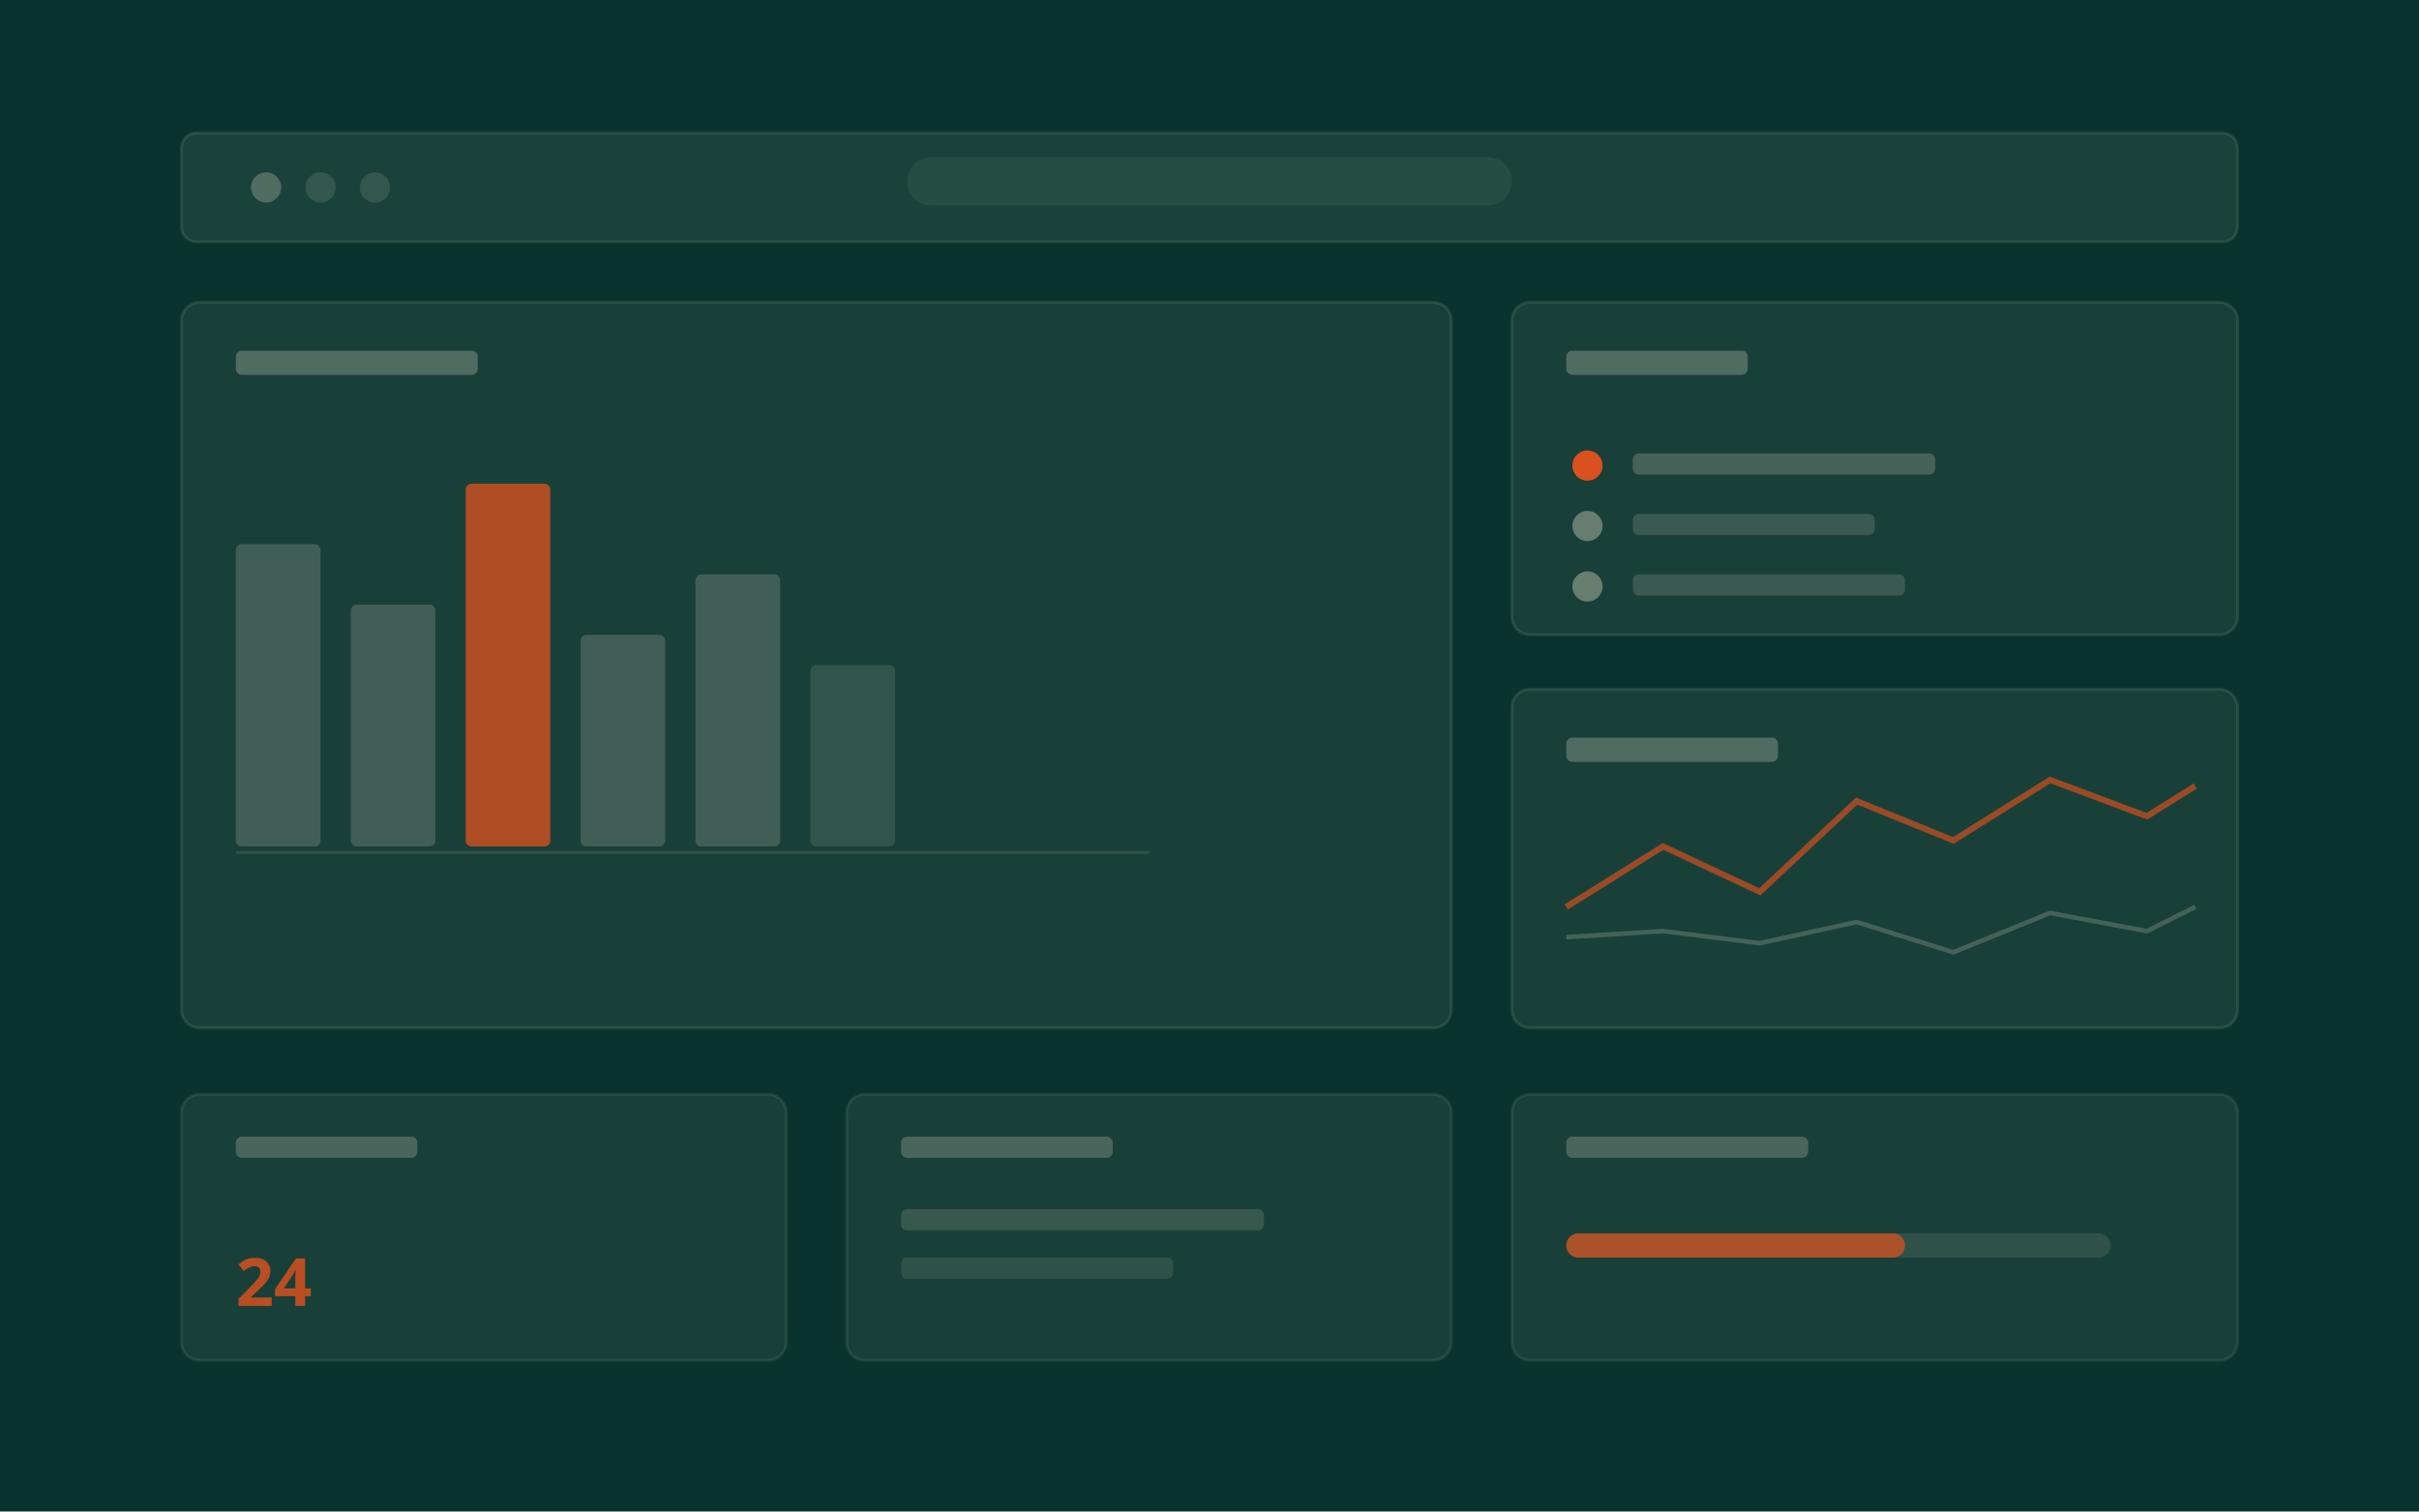
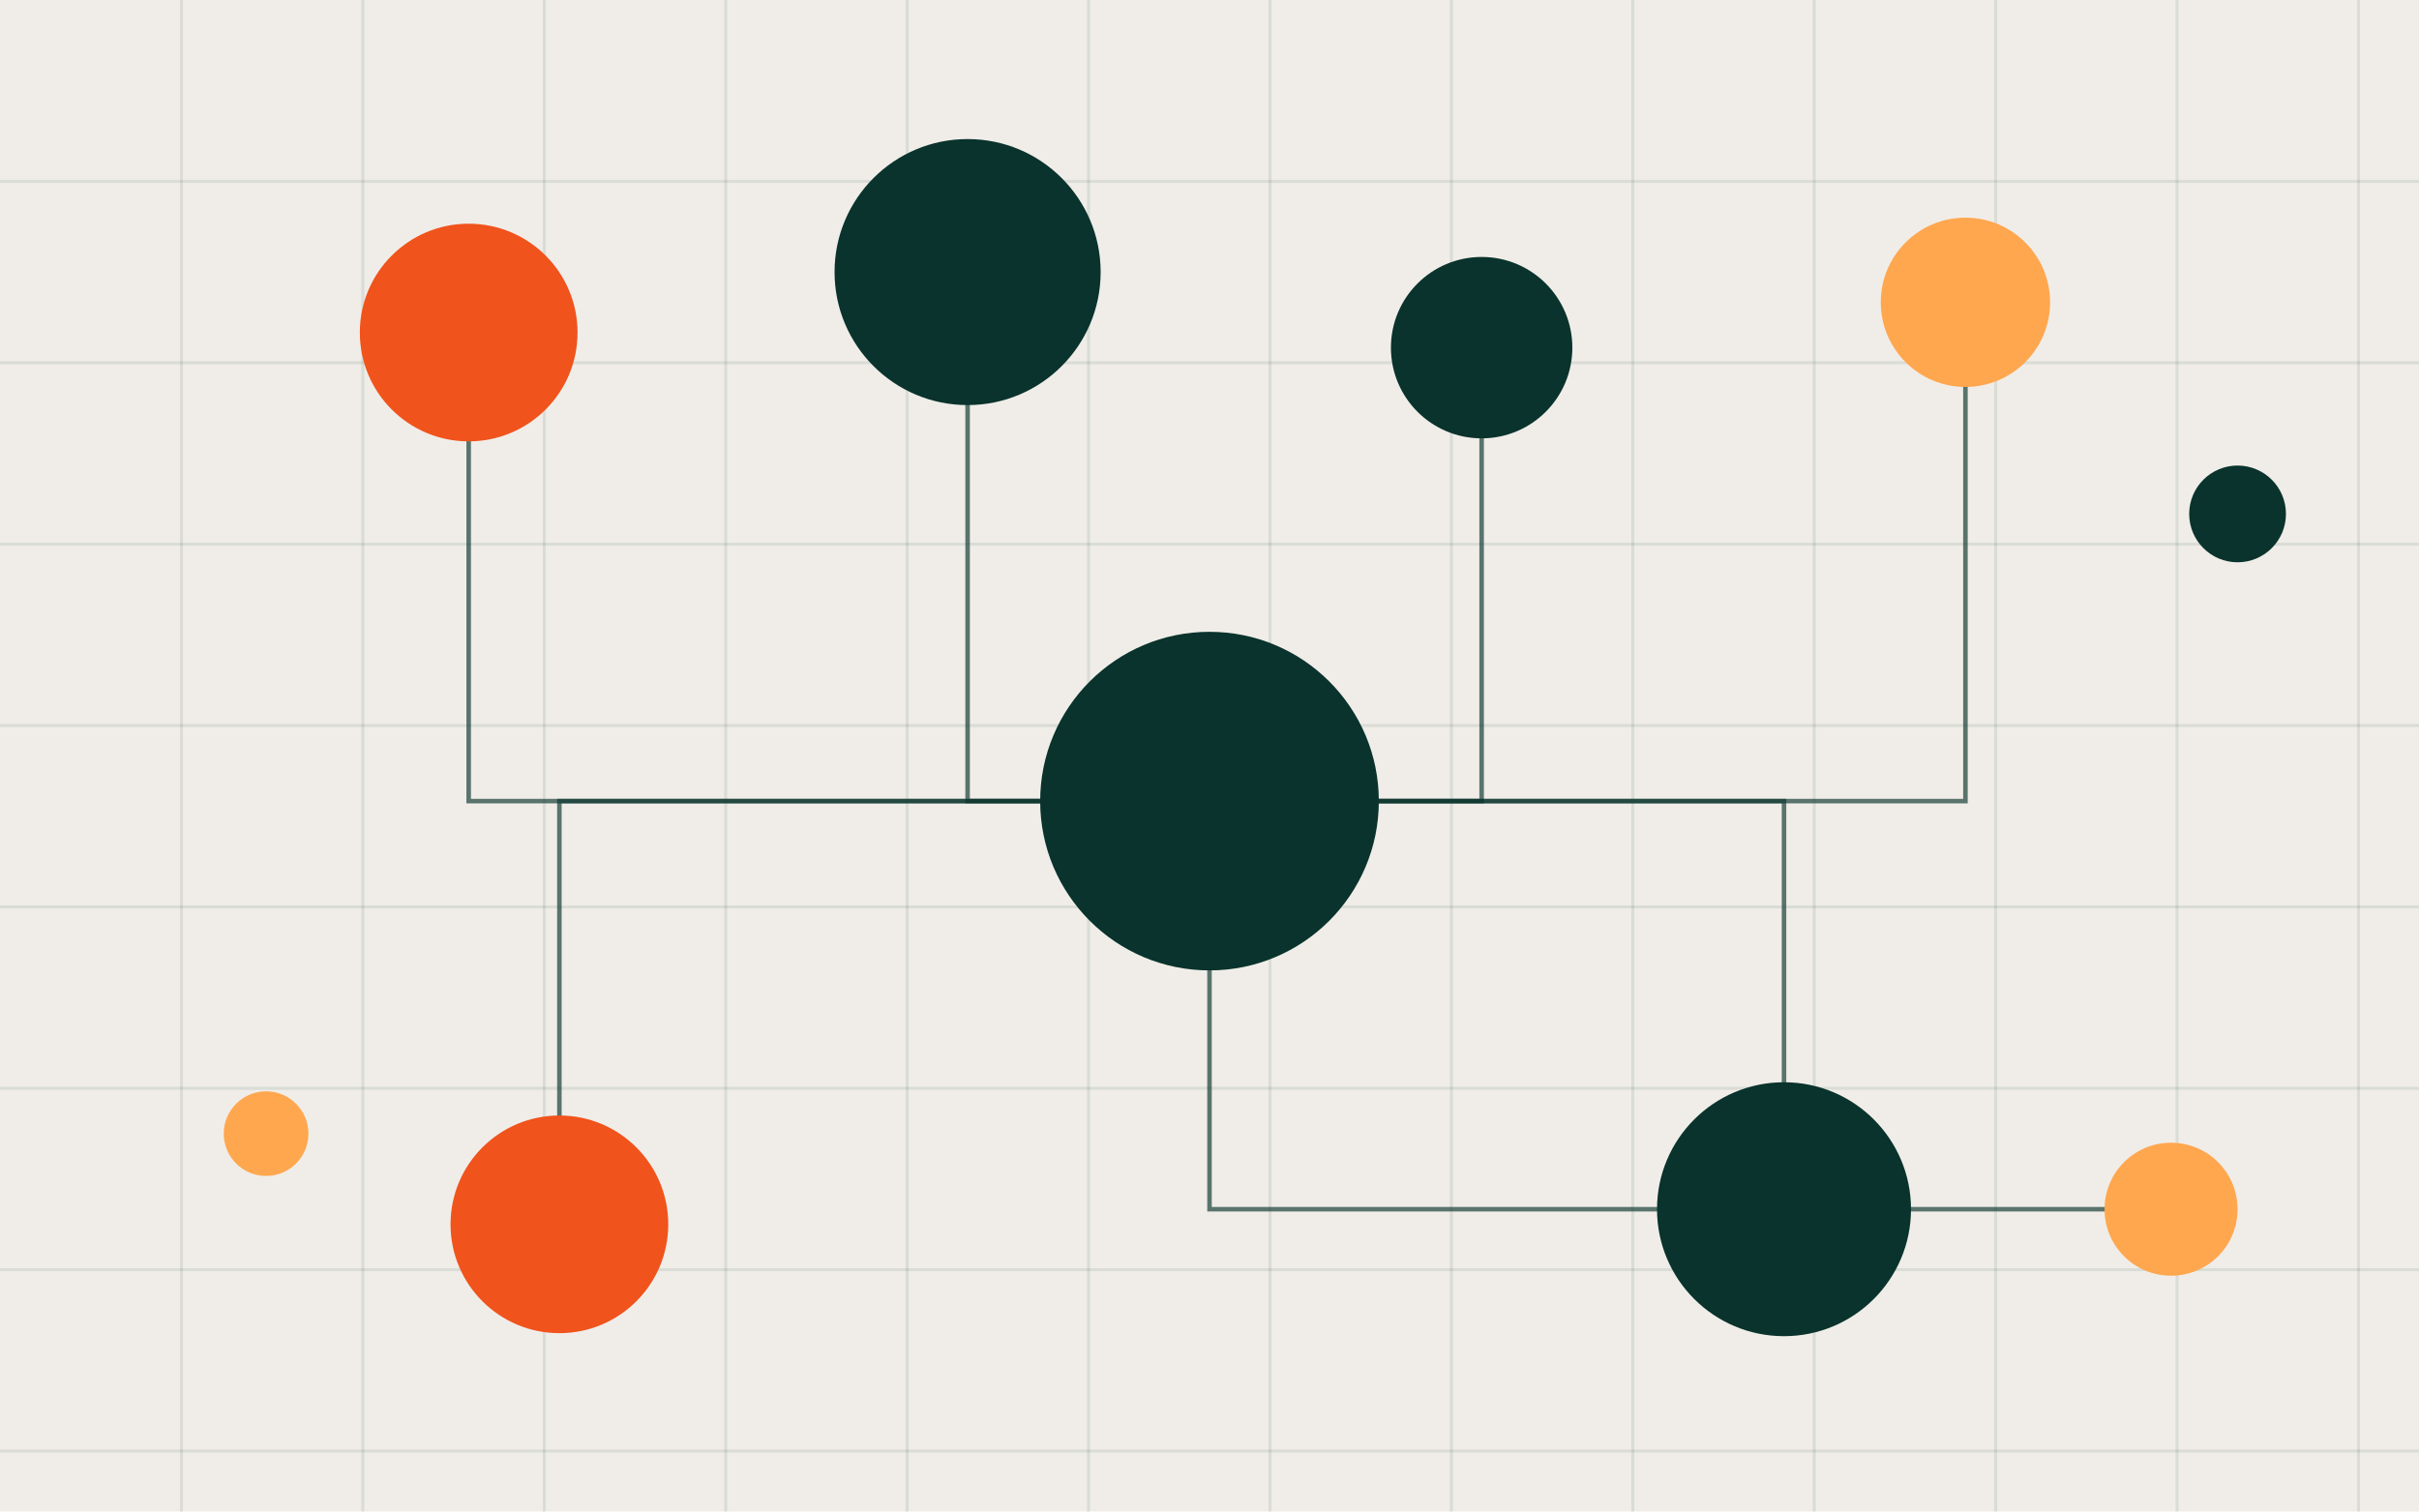
<svg xmlns="http://www.w3.org/2000/svg" viewBox="0 0 800 500">
-   <rect width="800" height="500" fill="#09332C" />
-   <rect x="60" y="44" width="680" height="36" rx="5" fill="#F7EDDA" fill-opacity="0.08" stroke="#F7EDDA" stroke-opacity="0.10" stroke-width="1" />
-   <circle cx="88" cy="62" r="5" fill="#F7EDDA" fill-opacity="0.25" />
-   <circle cx="106" cy="62" r="5" fill="#F7EDDA" fill-opacity="0.12" />
-   <circle cx="124" cy="62" r="5" fill="#F7EDDA" fill-opacity="0.12" />
-   <rect x="300" y="52" width="200" height="16" rx="8" fill="#F7EDDA" fill-opacity="0.06" />
-   <rect x="60" y="100" width="420" height="240" rx="6" fill="#F7EDDA" fill-opacity="0.07" stroke="#F7EDDA" stroke-opacity="0.10" stroke-width="1" />
-   <rect x="78" y="116" width="80" height="8" rx="2" fill="#F7EDDA" fill-opacity="0.25" />
-   <rect x="78" y="180" width="28" height="100" rx="2" fill="#F7EDDA" fill-opacity="0.18" />
-   <rect x="116" y="200" width="28" height="80" rx="2" fill="#F7EDDA" fill-opacity="0.18" />
-   <rect x="154" y="160" width="28" height="120" rx="2" fill="#F0531C" fill-opacity="0.70" />
-   <rect x="192" y="210" width="28" height="70" rx="2" fill="#F7EDDA" fill-opacity="0.18" />
-   <rect x="230" y="190" width="28" height="90" rx="2" fill="#F7EDDA" fill-opacity="0.18" />
-   <rect x="268" y="220" width="28" height="60" rx="2" fill="#F7EDDA" fill-opacity="0.12" />
-   <line x1="78" y1="282" x2="380" y2="282" stroke="#F7EDDA" stroke-opacity="0.10" stroke-width="1" />
-   <rect x="500" y="100" width="240" height="110" rx="6" fill="#F7EDDA" fill-opacity="0.07" stroke="#F7EDDA" stroke-opacity="0.10" stroke-width="1" />
-   <rect x="518" y="116" width="60" height="8" rx="2" fill="#F7EDDA" fill-opacity="0.25" />
-   <circle cx="525" cy="154" r="5" fill="#F0531C" fill-opacity="0.90" />
-   <rect x="540" y="150" width="100" height="7" rx="2" fill="#F7EDDA" fill-opacity="0.20" />
-   <circle cx="525" cy="174" r="5" fill="#F7EDDA" fill-opacity="0.35" />
-   <rect x="540" y="170" width="80" height="7" rx="2" fill="#F7EDDA" fill-opacity="0.15" />
-   <circle cx="525" cy="194" r="5" fill="#F7EDDA" fill-opacity="0.35" />
-   <rect x="540" y="190" width="90" height="7" rx="2" fill="#F7EDDA" fill-opacity="0.15" />
-   <rect x="500" y="228" width="240" height="112" rx="6" fill="#F7EDDA" fill-opacity="0.07" stroke="#F7EDDA" stroke-opacity="0.10" stroke-width="1" />
-   <rect x="518" y="244" width="70" height="8" rx="2" fill="#F7EDDA" fill-opacity="0.25" />
-   <polyline points="518,300 550,280 582,295 614,265 646,278 678,258 710,270 726,260" fill="none" stroke="#F0531C" stroke-opacity="0.60" stroke-width="2" />
-   <polyline points="518,310 550,308 582,312 614,305 646,315 678,302 710,308 726,300" fill="none" stroke="#F7EDDA" stroke-opacity="0.20" stroke-width="1.5" />
-   <rect x="60" y="362" width="200" height="88" rx="6" fill="#F7EDDA" fill-opacity="0.07" stroke="#F7EDDA" stroke-opacity="0.08" stroke-width="1" />
-   <rect x="78" y="376" width="60" height="7" rx="2" fill="#F7EDDA" fill-opacity="0.22" />
-   <text x="78" y="432" fill="#F0531C" fill-opacity="0.75" font-size="22" font-family="ui-sans-serif,system-ui,sans-serif" font-weight="700">24</text>
-   <rect x="280" y="362" width="200" height="88" rx="6" fill="#F7EDDA" fill-opacity="0.07" stroke="#F7EDDA" stroke-opacity="0.08" stroke-width="1" />
-   <rect x="298" y="376" width="70" height="7" rx="2" fill="#F7EDDA" fill-opacity="0.22" />
-   <rect x="298" y="400" width="120" height="7" rx="2" fill="#F7EDDA" fill-opacity="0.14" />
-   <rect x="298" y="416" width="90" height="7" rx="2" fill="#F7EDDA" fill-opacity="0.10" />
-   <rect x="500" y="362" width="240" height="88" rx="6" fill="#F7EDDA" fill-opacity="0.07" stroke="#F7EDDA" stroke-opacity="0.08" stroke-width="1" />
-   <rect x="518" y="376" width="80" height="7" rx="2" fill="#F7EDDA" fill-opacity="0.22" />
-   <rect x="518" y="408" width="180" height="8" rx="4" fill="#F7EDDA" fill-opacity="0.10" />
-   <rect x="518" y="408" width="112" height="8" rx="4" fill="#F0531C" fill-opacity="0.65" />
+   <rect width="800" height="500" fill="#F0EDE8" />
+   <line x1="0" y1="60" x2="800" y2="60" stroke="#09332C" stroke-opacity="0.09" stroke-width="1" />
+   <line x1="0" y1="120" x2="800" y2="120" stroke="#09332C" stroke-opacity="0.09" stroke-width="1" />
+   <line x1="0" y1="180" x2="800" y2="180" stroke="#09332C" stroke-opacity="0.09" stroke-width="1" />
+   <line x1="0" y1="240" x2="800" y2="240" stroke="#09332C" stroke-opacity="0.09" stroke-width="1" />
+   <line x1="0" y1="300" x2="800" y2="300" stroke="#09332C" stroke-opacity="0.09" stroke-width="1" />
+   <line x1="0" y1="360" x2="800" y2="360" stroke="#09332C" stroke-opacity="0.09" stroke-width="1" />
+   <line x1="0" y1="420" x2="800" y2="420" stroke="#09332C" stroke-opacity="0.09" stroke-width="1" />
+   <line x1="0" y1="480" x2="800" y2="480" stroke="#09332C" stroke-opacity="0.09" stroke-width="1" />
+   <line x1="60" y1="0" x2="60" y2="500" stroke="#09332C" stroke-opacity="0.09" stroke-width="1" />
+   <line x1="120" y1="0" x2="120" y2="500" stroke="#09332C" stroke-opacity="0.09" stroke-width="1" />
+   <line x1="180" y1="0" x2="180" y2="500" stroke="#09332C" stroke-opacity="0.09" stroke-width="1" />
+   <line x1="240" y1="0" x2="240" y2="500" stroke="#09332C" stroke-opacity="0.09" stroke-width="1" />
+   <line x1="300" y1="0" x2="300" y2="500" stroke="#09332C" stroke-opacity="0.09" stroke-width="1" />
+   <line x1="360" y1="0" x2="360" y2="500" stroke="#09332C" stroke-opacity="0.09" stroke-width="1" />
+   <line x1="420" y1="0" x2="420" y2="500" stroke="#09332C" stroke-opacity="0.09" stroke-width="1" />
+   <line x1="480" y1="0" x2="480" y2="500" stroke="#09332C" stroke-opacity="0.09" stroke-width="1" />
+   <line x1="540" y1="0" x2="540" y2="500" stroke="#09332C" stroke-opacity="0.09" stroke-width="1" />
+   <line x1="600" y1="0" x2="600" y2="500" stroke="#09332C" stroke-opacity="0.09" stroke-width="1" />
+   <line x1="660" y1="0" x2="660" y2="500" stroke="#09332C" stroke-opacity="0.09" stroke-width="1" />
+   <line x1="720" y1="0" x2="720" y2="500" stroke="#09332C" stroke-opacity="0.09" stroke-width="1" />
+   <line x1="780" y1="0" x2="780" y2="500" stroke="#09332C" stroke-opacity="0.09" stroke-width="1" />
+   <polyline points="155,110 155,265 400,265" fill="none" stroke="#09332C" stroke-opacity="0.65" stroke-width="1.5" />
+   <polyline points="320,90 320,265 400,265" fill="none" stroke="#09332C" stroke-opacity="0.65" stroke-width="1.5" />
+   <polyline points="490,115 490,265 400,265" fill="none" stroke="#09332C" stroke-opacity="0.65" stroke-width="1.5" />
+   <polyline points="650,100 650,265 456,265" fill="none" stroke="#09332C" stroke-opacity="0.65" stroke-width="1.5" />
+   <polyline points="400,265 185,265 185,405" fill="none" stroke="#09332C" stroke-opacity="0.65" stroke-width="1.5" />
+   <polyline points="400,265 590,265 590,400" fill="none" stroke="#09332C" stroke-opacity="0.65" stroke-width="1.5" />
+   <polyline points="400,265 400,400 718,400" fill="none" stroke="#09332C" stroke-opacity="0.65" stroke-width="1.5" />
+   <circle cx="155" cy="110" r="36" fill="#F0531C" />
+   <circle cx="320" cy="90" r="44" fill="#09332C" />
+   <circle cx="490" cy="115" r="30" fill="#09332C" />
+   <circle cx="650" cy="100" r="28" fill="#FFA74F" />
+   <circle cx="400" cy="265" r="56" fill="#09332C" />
+   <circle cx="185" cy="405" r="36" fill="#F0531C" />
+   <circle cx="590" cy="400" r="42" fill="#09332C" />
+   <circle cx="718" cy="400" r="22" fill="#FFA74F" />
+   <circle cx="88" cy="375" r="14" fill="#FFA74F" />
+   <circle cx="740" cy="170" r="16" fill="#09332C" />
</svg>
